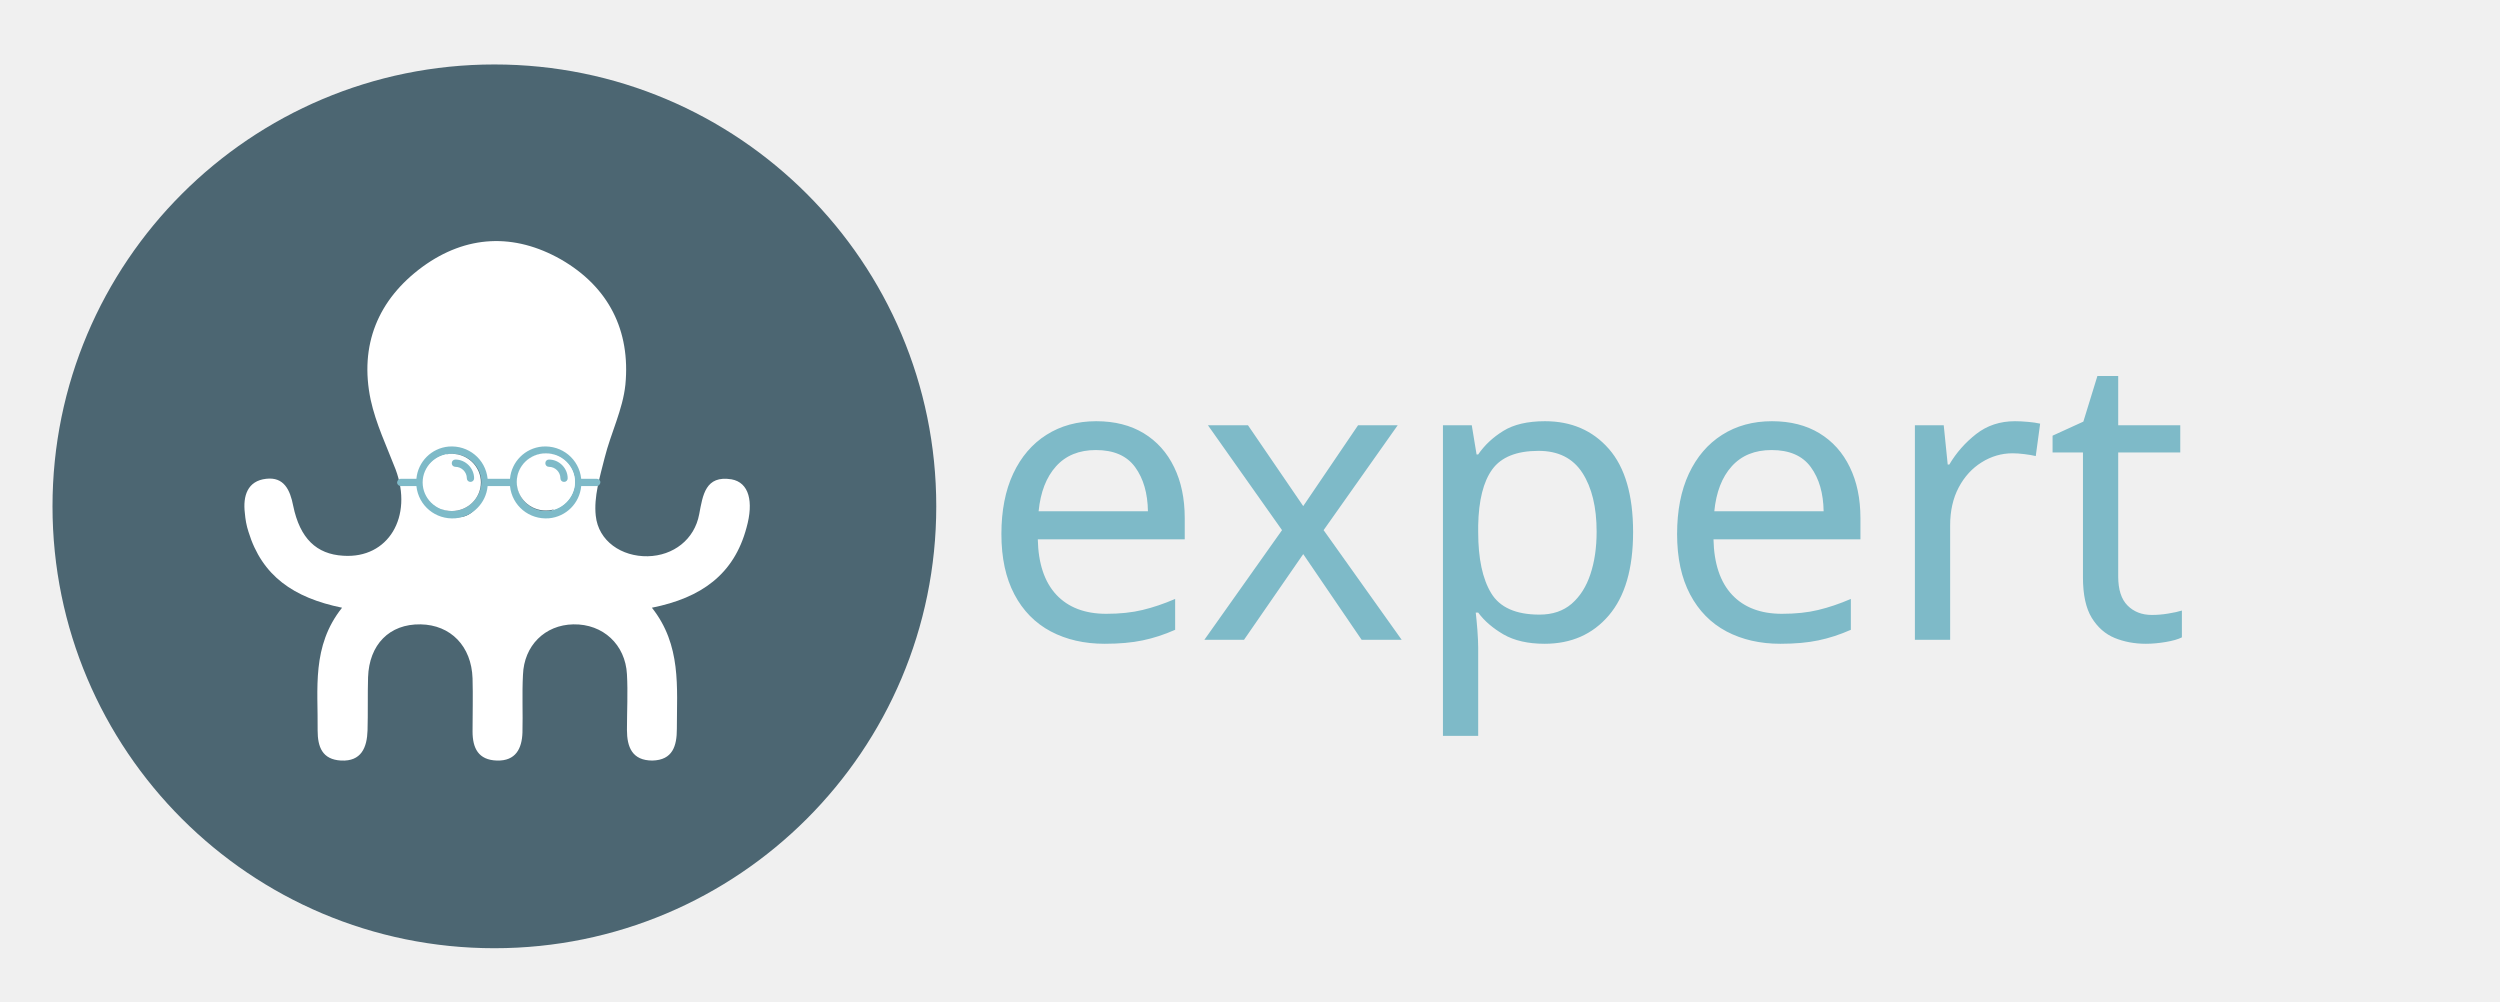
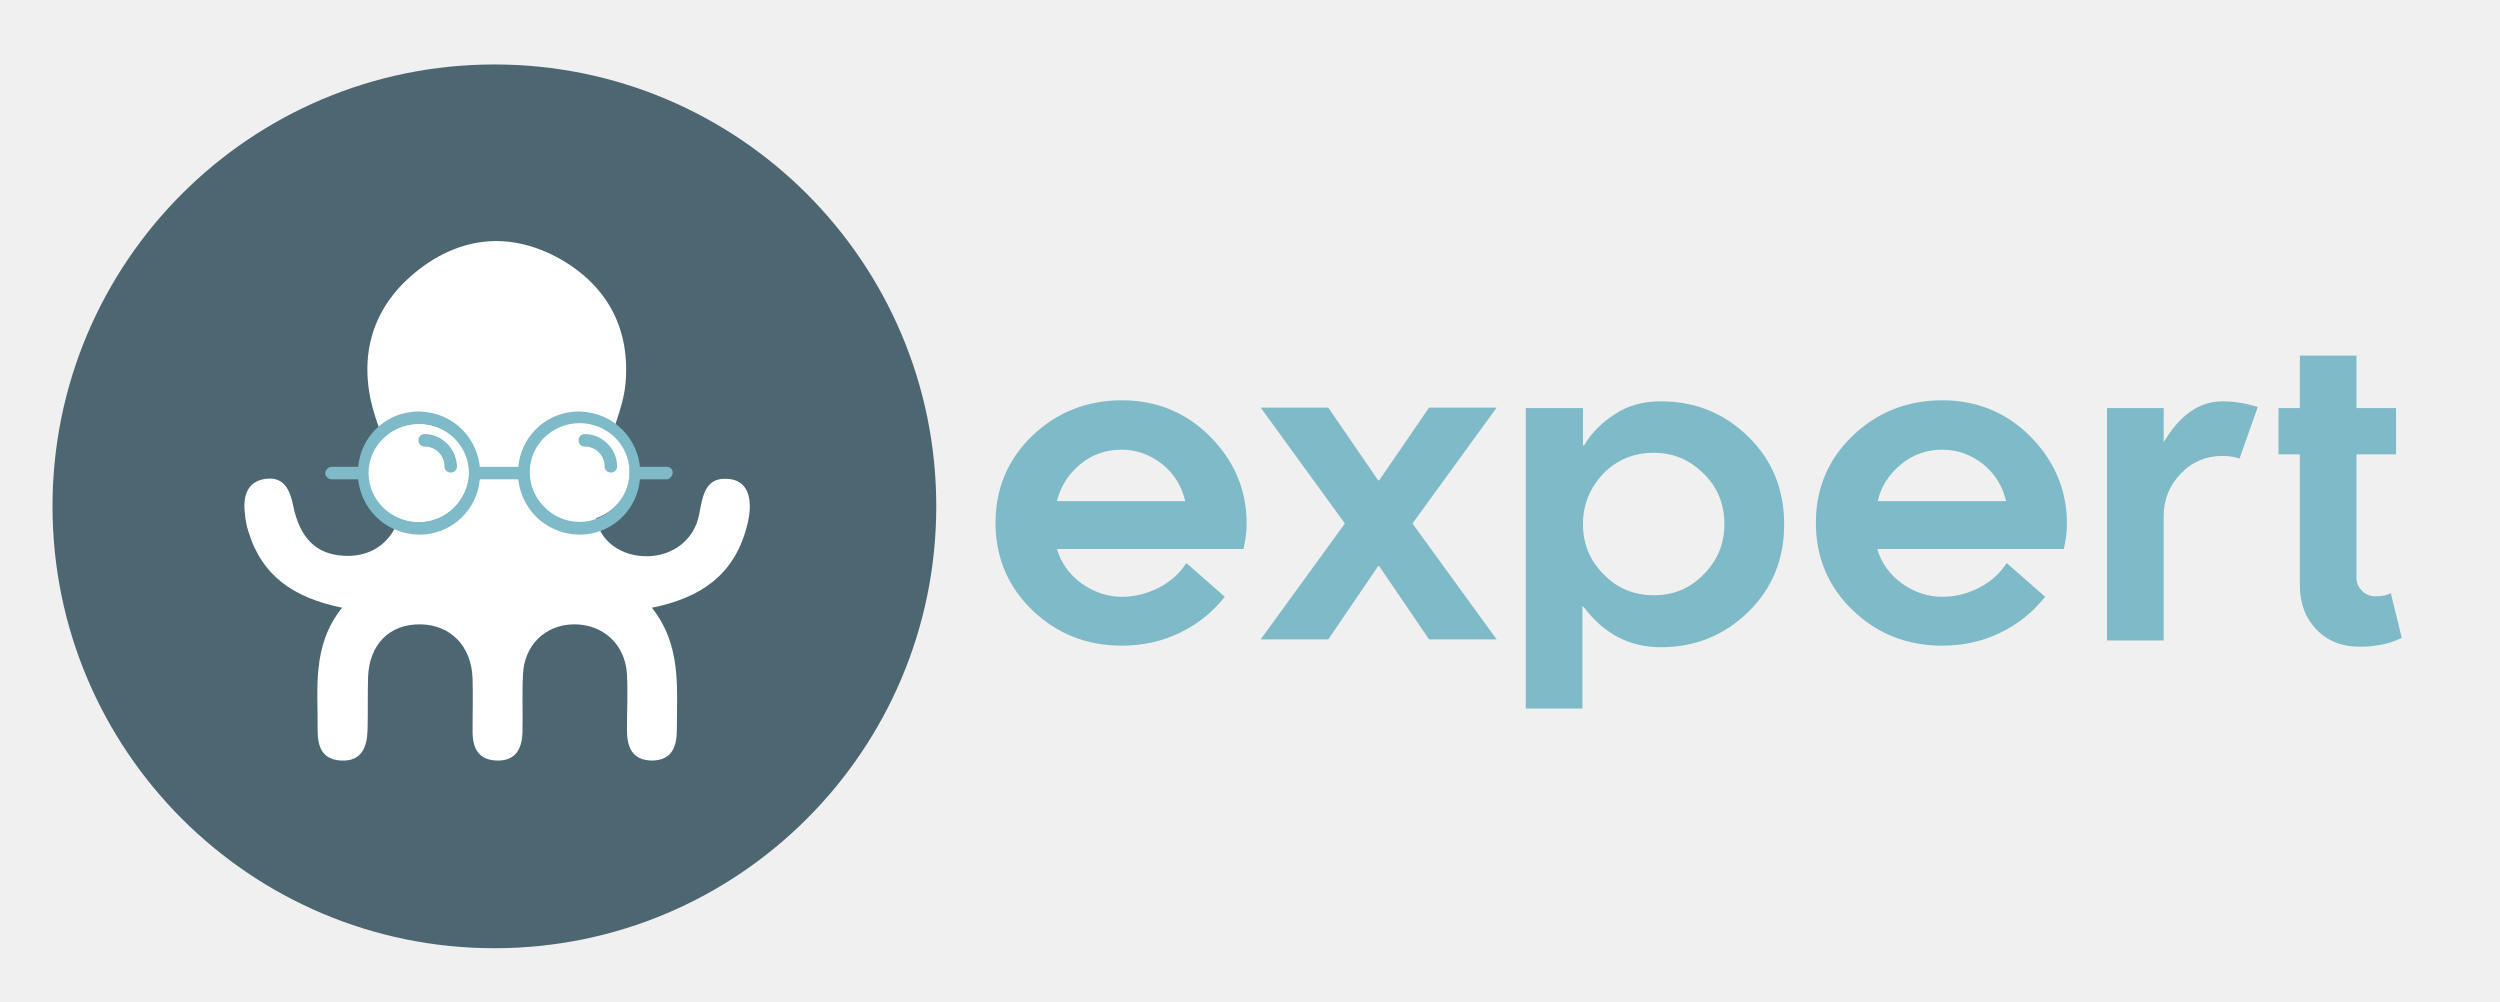
<svg xmlns="http://www.w3.org/2000/svg" version="1.1" id="Main" x="0px" y="0px" viewBox="0 0 480.9 192.6" style="enable-background:new 0 0 480.9 192.6;" xml:space="preserve">
  <style type="text/css">
	.st0{display:none;fill:#FFFFFF;}
	.st1{fill:#4C6672;}
	.st2{fill:#FFFFFF;}
	.st3{fill:#7EBAC8;}
- 	.st13{font-family:'Kaleko105-Bold';}
- 	.st14{font-size:77px;}
+ 	.st4{enable-background:new    ;}
</style>
-   <path id="card" class="st0" d="M602.8,192.6H34.6c-19,0-34.6-15.5-34.6-34.6V34.5C0,15.5,15.5,0,34.5,0h568.3  c19,0,34.6,15.5,34.6,34.6v123.5C637.3,177.1,621.8,192.6,602.8,192.6z" />
-   <g id="Logo">
-     <circle id="background" class="st1" cx="95.1" cy="97.4" r="85" />
-     <g id="expert_logo">
-       <path id="octopus" class="st2" d="M140.7,92.2c-5-0.8-5.5,3-6.2,6.7c-0.9,4.9-5,8-9.9,8.1c-5,0.1-9.5-2.9-10-7.8    c-0.4-3.6,0.8-7.5,1.7-11.1c1.2-4.8,3.5-9.3,4-14.1c1-10.4-3.2-18.8-12.4-24.1c-9-5.1-18.2-4.7-26.6,1.4    c-8.6,6.3-12.2,15.1-10,25.6c1,4.6,3.1,9,4.8,13.4c3.4,9.1-1.4,17.2-10.1,16.6c-5.1-0.3-8.3-3.3-9.6-9.6c-0.6-3.1-1.8-5.6-5.2-5.2    c-3.6,0.4-4.5,3.3-4.1,6.6c0.1,1.2,0.3,2.4,0.7,3.6c2.6,8.5,8.7,12.7,18,14.6c-5.9,7.4-4.6,15.6-4.7,23.6c0,3.2,0.9,5.6,4.5,5.8    c3.9,0.2,5-2.5,5.1-5.8c0.1-3.4,0-6.8,0.1-10.2c0.2-6.3,4.1-10.3,10.1-10.2c5.8,0.1,9.8,4.2,10,10.4c0.1,3.4,0,6.8,0,10.2    c0,3.2,1.1,5.5,4.7,5.6c3.6,0.1,4.8-2.3,4.9-5.4c0.1-3.7-0.1-7.4,0.1-11.1c0.2-5.6,4.2-9.6,9.7-9.7c5.7-0.1,10,3.9,10.3,9.6    c0.2,3.5,0,7.1,0,10.7c0,3.3,1,5.9,4.9,5.9c3.9-0.1,4.7-2.8,4.7-6.1c0-8,0.9-16.1-4.8-23.3c9.5-1.9,15.8-6.4,18.2-15.4    C145,96.5,144.1,92.8,140.7,92.2z M88.2,99.5c-2.7,0-4.9-2.8-4.9-6.4s2.2-6.4,4.9-6.4s4.9,2.8,4.9,6.4S90.9,99.5,88.2,99.5z     M103.7,99.1c-2.7,0-4.9-2.8-4.9-6.4c0-3.5,2.2-6.4,4.9-6.4s4.9,2.8,4.9,6.4S106.4,99.1,103.7,99.1L103.7,99.1z" />
+   <path id="card" class="st0" d="M602.8,192.6H34.6C15.6,192.6,0,177.1,0,158V34.5C0,15.5,15.5,0,34.5,0h568.3  c19,0,34.6,15.5,34.6,34.6v123.5C637.3,177.1,621.8,192.6,602.8,192.6z" />
+   <circle id="background" class="st1" cx="95.1" cy="97.4" r="85" />
+   <path id="octopus" class="st2" d="M140.7,92.2c-5-0.8-5.5,3-6.2,6.7c-0.9,4.9-5,8-9.9,8.1c-5,0.1-9.5-2.9-10-7.8  c-0.4-3.6,0.8-7.5,1.7-11.1c1.2-4.8,3.5-9.3,4-14.1c1-10.4-3.2-18.8-12.4-24.1c-9-5.1-18.2-4.7-26.6,1.4c-8.6,6.3-12.2,15.1-10,25.6  c1,4.6,3.1,9,4.8,13.4c3.4,9.1-1.4,17.2-10.1,16.6c-5.1-0.3-8.3-3.3-9.6-9.6c-0.6-3.1-1.8-5.6-5.2-5.2c-3.6,0.4-4.5,3.3-4.1,6.6  c0.1,1.2,0.3,2.4,0.7,3.6c2.6,8.5,8.7,12.7,18,14.6c-5.9,7.4-4.6,15.6-4.7,23.6c0,3.2,0.9,5.6,4.5,5.8c3.9,0.2,5-2.5,5.1-5.8  c0.1-3.4,0-6.8,0.1-10.2c0.2-6.3,4.1-10.3,10.1-10.2c5.8,0.1,9.8,4.2,10,10.4c0.1,3.4,0,6.8,0,10.2c0,3.2,1.1,5.5,4.7,5.6  s4.8-2.3,4.9-5.4c0.1-3.7-0.1-7.4,0.1-11.1c0.2-5.6,4.2-9.6,9.7-9.7c5.7-0.1,10,3.9,10.3,9.6c0.2,3.5,0,7.1,0,10.7  c0,3.3,1,5.9,4.9,5.9c3.9-0.1,4.7-2.8,4.7-6.1c0-8,0.9-16.1-4.8-23.3c9.5-1.9,15.8-6.4,18.2-15.4C145,96.5,144.1,92.8,140.7,92.2z" />
+   <g>
+     <g>
+       <path class="st3" d="M128.2,89.8h-5.1c-0.7-6.5-6.3-11.1-12.8-10.6c-5.7,0.5-10.1,5-10.6,10.6h-7.4c-0.7-6.5-6.3-11.1-12.8-10.6    c-5.7,0.5-10.1,5-10.6,10.6h-5.1c-0.5,0-1,0.3-1.2,1s0.5,1.4,1.2,1.4h5.1c0.7,6.5,6.3,11.1,12.8,10.6c5.7-0.5,10.1-5,10.6-10.6    h7.4c0.7,6.5,6.3,11.1,12.8,10.6c5.7-0.5,10.1-5,10.6-10.6h5.1c0.7,0,1.2-0.7,1.2-1.4C129.3,90.1,128.8,89.8,128.2,89.8z     M80.6,100.4L80.6,100.4c-5.3,0-9.8-4.5-9.4-9.9c0.2-4.8,4.1-8.7,9.1-8.9c5.5-0.2,9.9,4.1,9.9,9.4C90,96.1,85.8,100.4,80.6,100.4z     M111.5,100.4L111.5,100.4c-5.3,0-9.8-4.5-9.4-9.9c0.2-4.8,4.1-8.7,9.1-8.9c5.5-0.2,9.9,4.1,9.9,9.4    C120.9,96.1,116.6,100.4,111.5,100.4z" />
+     </g>
+     <ellipse class="st2" cx="80.5" cy="91" rx="9.6" ry="9.4" />
+     <ellipse class="st2" cx="111.5" cy="90.8" rx="9.6" ry="9.4" />
+     <g>
      <g>
-         <g>
-           <path class="st3" d="M114.8,92.1h-3c-0.4-3.8-3.7-6.5-7.5-6.2c-3.3,0.3-5.9,2.9-6.2,6.2h-4.3c-0.4-3.8-3.7-6.5-7.5-6.2      c-3.3,0.3-5.9,2.9-6.2,6.2h-3c-0.3,0-0.6,0.2-0.7,0.6c-0.1,0.4,0.3,0.8,0.7,0.8h3c0.4,3.8,3.7,6.5,7.5,6.2      c3.3-0.3,5.9-2.9,6.2-6.2h4.3c0.4,3.8,3.7,6.5,7.5,6.2c3.3-0.3,5.9-2.9,6.2-6.2h3c0.4,0,0.7-0.4,0.7-0.8      C115.4,92.3,115.1,92.1,114.8,92.1z M87,98.3L87,98.3c-3.1,0-5.7-2.6-5.5-5.8c0.1-2.8,2.4-5.1,5.3-5.2c3.2-0.1,5.8,2.4,5.8,5.5      C92.5,95.8,90,98.3,87,98.3z M105,98.3L105,98.3c-3.1,0-5.7-2.6-5.5-5.8c0.1-2.8,2.4-5.1,5.3-5.2c3.2-0.1,5.8,2.4,5.8,5.5      C110.5,95.8,108,98.3,105,98.3z" />
-         </g>
+         <path class="st3" d="M81.7,83.5L81.7,83.5c-0.7,0-1.2,0.5-1.2,1.2s0.5,1.2,1.2,1.2c2.1,0,3.8,1.7,3.8,3.8c0,0.7,0.5,1.2,1.2,1.2     s1.2-0.5,1.2-1.2C87.8,86.4,85.1,83.5,81.7,83.5z" />
      </g>
-       <ellipse class="st2" cx="86.9" cy="92.8" rx="5.6" ry="5.5" />
-       <ellipse class="st2" cx="105" cy="92.7" rx="5.6" ry="5.5" />
+     </g>
+     <g>
      <g>
-         <g>
-           <path class="st3" d="M87.6,88.4L87.6,88.4c-0.4,0-0.7,0.3-0.7,0.7s0.3,0.7,0.7,0.7c1.2,0,2.2,1,2.2,2.2c0,0.4,0.3,0.7,0.7,0.7      s0.7-0.3,0.7-0.7C91.2,90.1,89.6,88.4,87.6,88.4z" />
-         </g>
-       </g>
-       <g>
-         <g>
-           <path class="st3" d="M105.6,88.4L105.6,88.4c-0.4,0-0.7,0.3-0.7,0.7s0.3,0.7,0.7,0.7c1.2,0,2.2,1,2.2,2.2c0,0.4,0.3,0.7,0.7,0.7      s0.7-0.3,0.7-0.7C109.2,90.1,107.6,88.4,105.6,88.4z" />
-         </g>
+         <path class="st3" d="M112.5,83.5L112.5,83.5c-0.7,0-1.2,0.5-1.2,1.2s0.5,1.2,1.2,1.2c2.1,0,3.8,1.7,3.8,3.8     c0,0.7,0.5,1.2,1.2,1.2s1.2-0.5,1.2-1.2C118.7,86.4,115.9,83.5,112.5,83.5z" />
      </g>
    </g>
  </g>
-   <text id="text" transform="matrix(1 0 0 1 188.3956 123.0713)" class="st3 st13 st14">expert</text>
+   <g class="st4">
+     <path class="st3" d="M239.8,100.7c0,1.5-0.2,3.1-0.6,4.9h-35.9c0.8,2.7,2.4,4.9,4.7,6.6c2.4,1.7,5,2.6,7.8,2.6   c2.5,0,4.9-0.6,7.2-1.8c2.3-1.2,4-2.8,5.2-4.7l7.4,6.5c-2.3,2.9-5.1,5.2-8.6,6.9c-3.5,1.7-7.2,2.5-11.2,2.5   c-6.8,0-12.5-2.3-17.2-6.8c-4.7-4.5-7.1-10.2-7.1-16.8c0-6.7,2.4-12.3,7.1-16.8s10.5-6.8,17.2-6.8c6.6,0,12.3,2.3,16.9,6.9   C237.4,88.6,239.8,94.2,239.8,100.7z M203.3,96.4h24.7c-0.7-2.9-2.1-5.2-4.4-7.1c-2.3-1.8-4.9-2.8-7.9-2.8c-2.9,0-5.6,0.9-7.9,2.8   C205.5,91.2,204,93.6,203.3,96.4z" />
+     <path class="st3" d="M258.7,100.7l-16.2-22.3h13l9.6,14h0.2l9.6-14h13l-16.2,22.3l16.2,22.3h-13l-9.6-14.1h-0.2l-9.6,14.1h-13   L258.7,100.7z" />
+     <path class="st3" d="M304.5,78.5v7.2h0.2c1.4-2.4,3.4-4.4,5.9-6c2.5-1.7,5.5-2.5,8.9-2.5c6.6,0,12.2,2.3,16.8,6.8   s6.9,10.1,6.9,16.9c0,6.7-2.3,12.3-6.9,16.8c-4.6,4.5-10.2,6.8-16.8,6.8c-6.1,0-11-2.6-14.9-7.8h-0.2v19.6h-10.9V78.5H304.5z    M304.5,100.8c0,3.8,1.3,7,4,9.7c2.6,2.7,5.9,4,9.6,4c3.8,0,7-1.3,9.6-4c2.7-2.7,4-5.9,4-9.7c0-3.8-1.3-7.1-4-9.7   c-2.7-2.7-5.9-4-9.6-4c-3.8,0-7,1.3-9.7,4C305.9,93.8,304.5,97,304.5,100.8z" />
+     <path class="st3" d="M397.6,100.7c0,1.5-0.2,3.1-0.6,4.9h-35.9c0.8,2.7,2.4,4.9,4.7,6.6c2.4,1.7,5,2.6,7.8,2.6   c2.5,0,4.9-0.6,7.2-1.8s4-2.8,5.2-4.7l7.4,6.5c-2.3,2.9-5.1,5.2-8.6,6.9c-3.5,1.7-7.2,2.5-11.2,2.5c-6.8,0-12.5-2.3-17.2-6.8   c-4.7-4.5-7.1-10.2-7.1-16.8c0-6.7,2.4-12.3,7.1-16.8s10.5-6.8,17.2-6.8c6.6,0,12.3,2.3,16.9,6.9S397.6,94.2,397.6,100.7z    M361.2,96.4h24.7c-0.7-2.9-2.1-5.2-4.4-7.1c-2.3-1.8-4.9-2.8-7.9-2.8c-2.9,0-5.6,0.9-7.9,2.8S361.8,93.6,361.2,96.4z" />
+     <path class="st3" d="M427.5,77.2c2.4,0,4.6,0.4,6.8,1.1l-3.5,9.9c-1.2-0.4-2.3-0.5-3.3-0.5c-3.1,0-5.8,1.1-8,3.4   c-2.2,2.3-3.3,5-3.3,8.2v23.9h-10.9V78.5h10.9v6.6C419.3,79.8,423.1,77.2,427.5,77.2z" />
+     <path class="st3" d="M438.3,87.4v-8.9h4.1V68.4h10.9v10.1h7.6v8.9h-7.6v23.9c0,0.9,0.4,1.7,1.1,2.4c0.7,0.7,1.6,1,2.6,1   c1.3,0,2.2-0.2,2.9-0.6l2.1,8.6c-2.2,1.1-4.9,1.7-8.1,1.7c-3.4,0-6.2-1.1-8.3-3.3s-3.2-5-3.2-8.5V87.4H438.3z" />
+   </g>
</svg>
